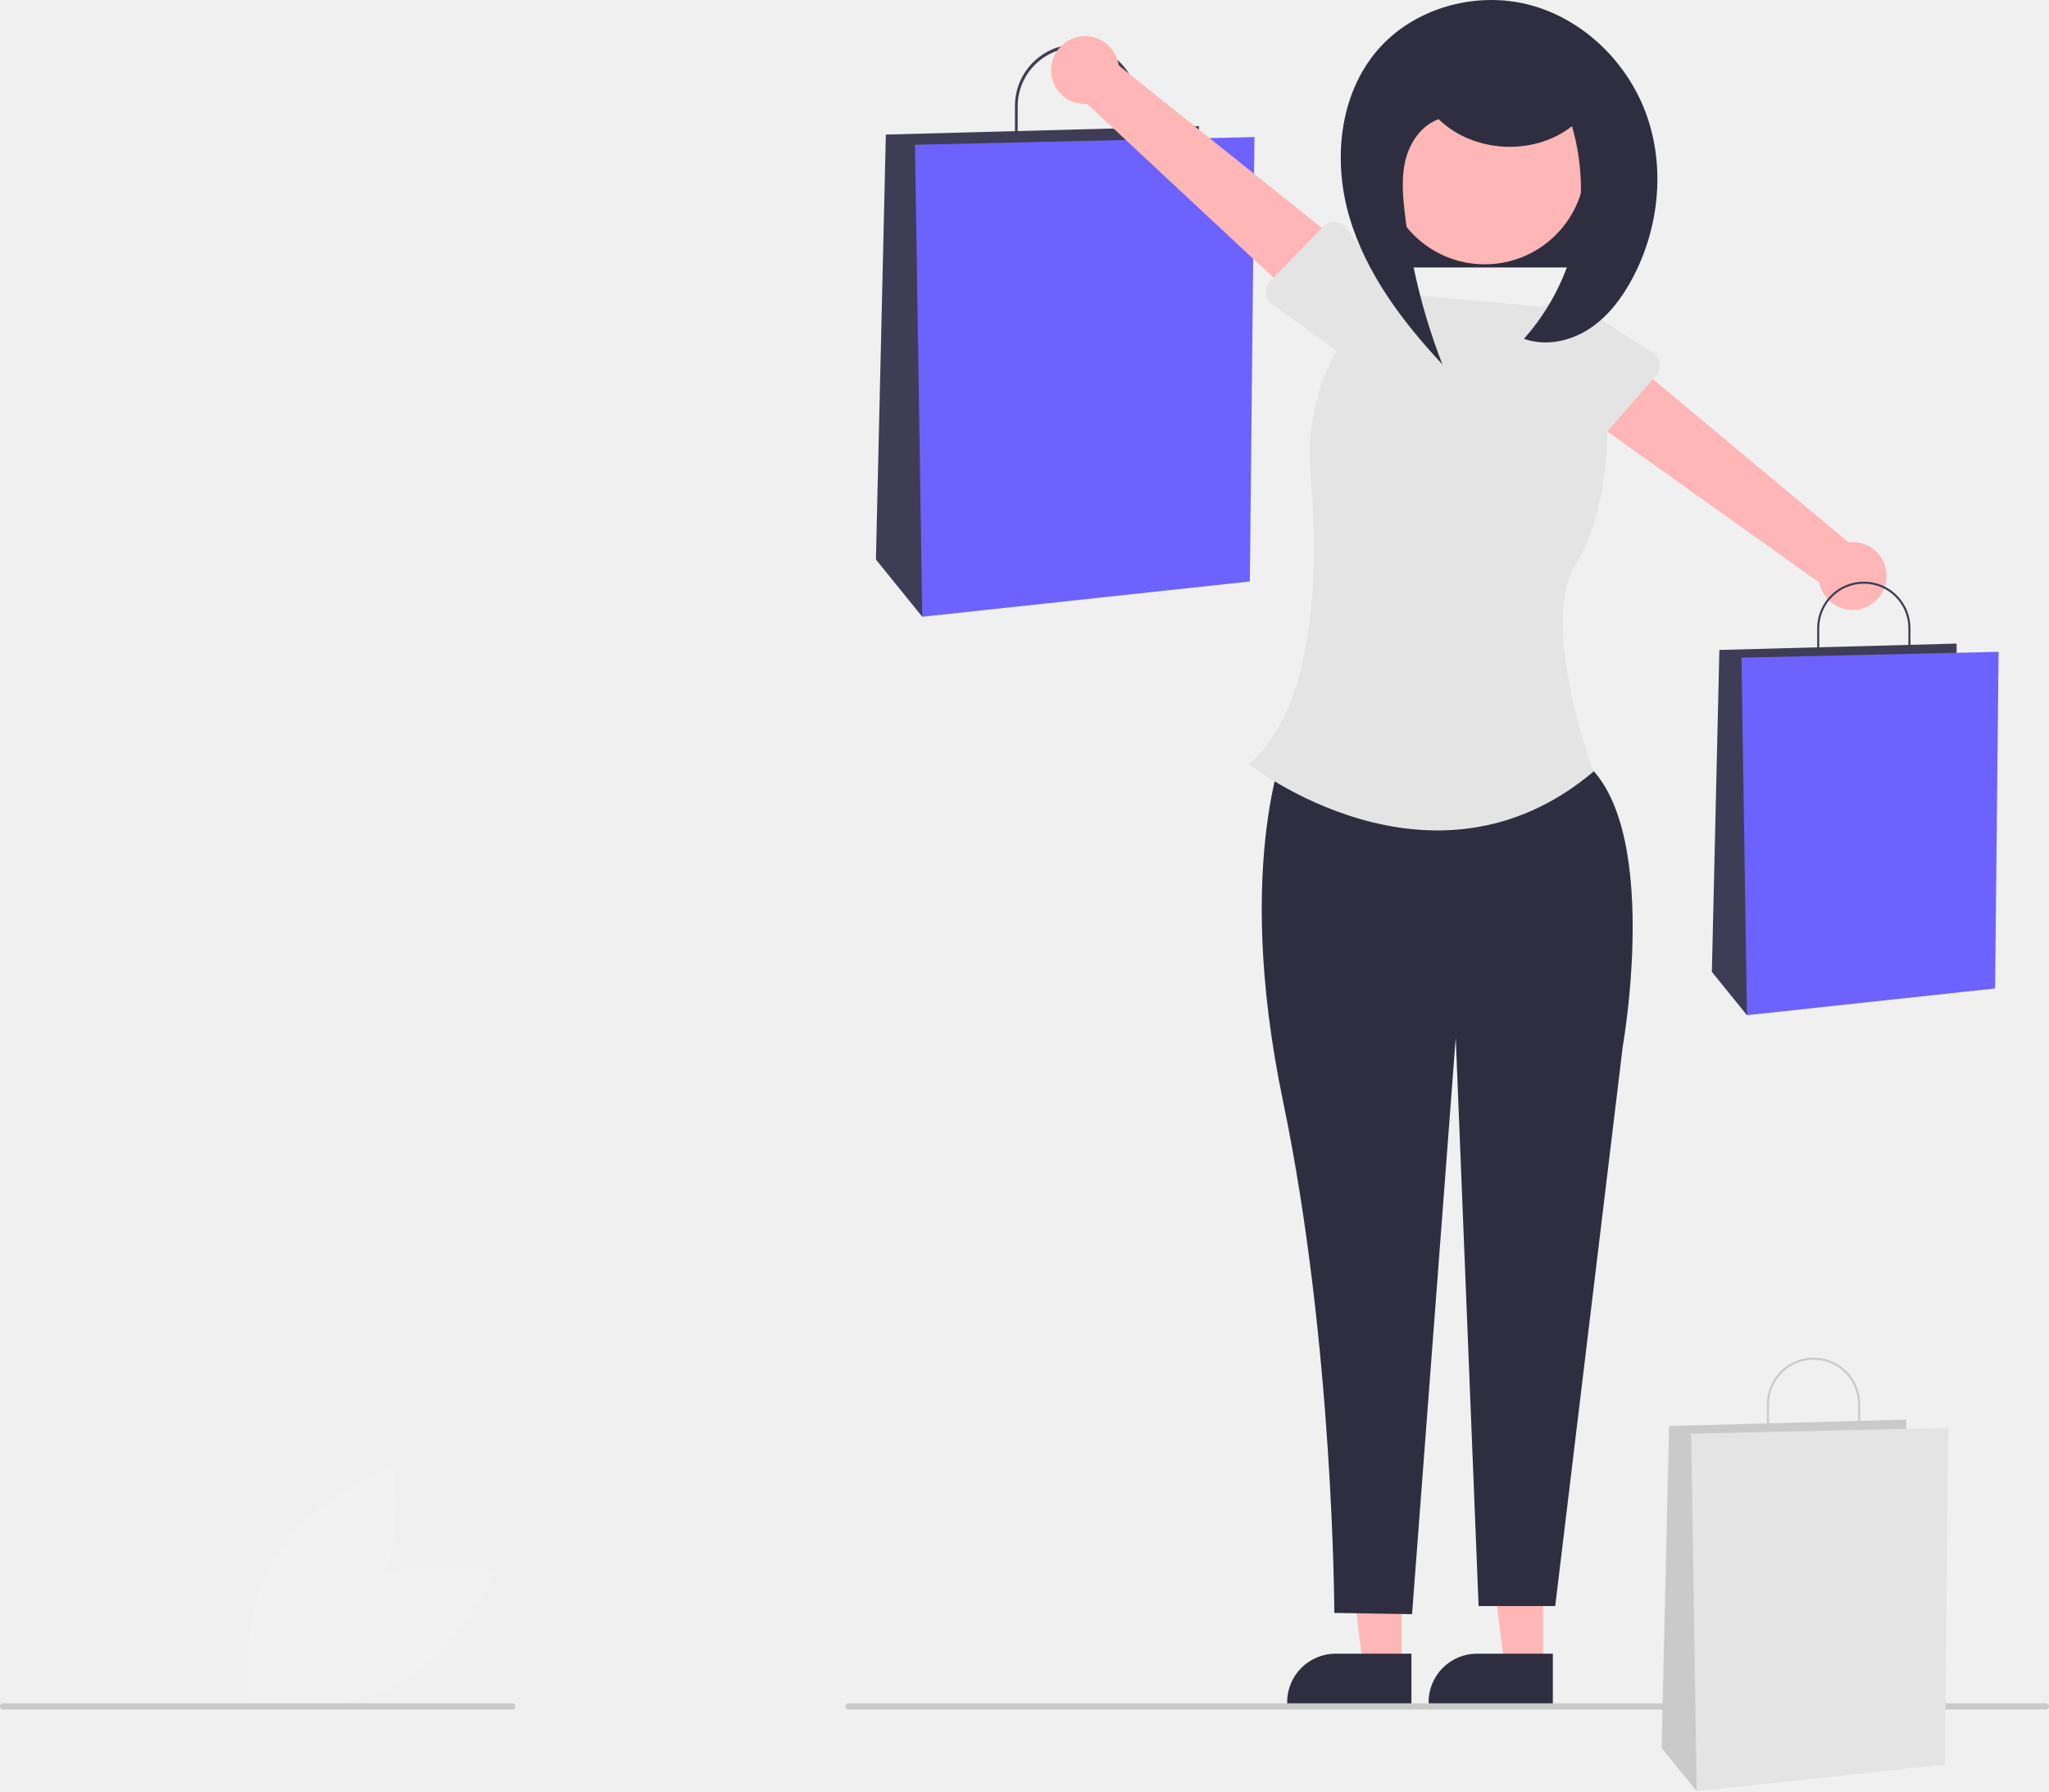
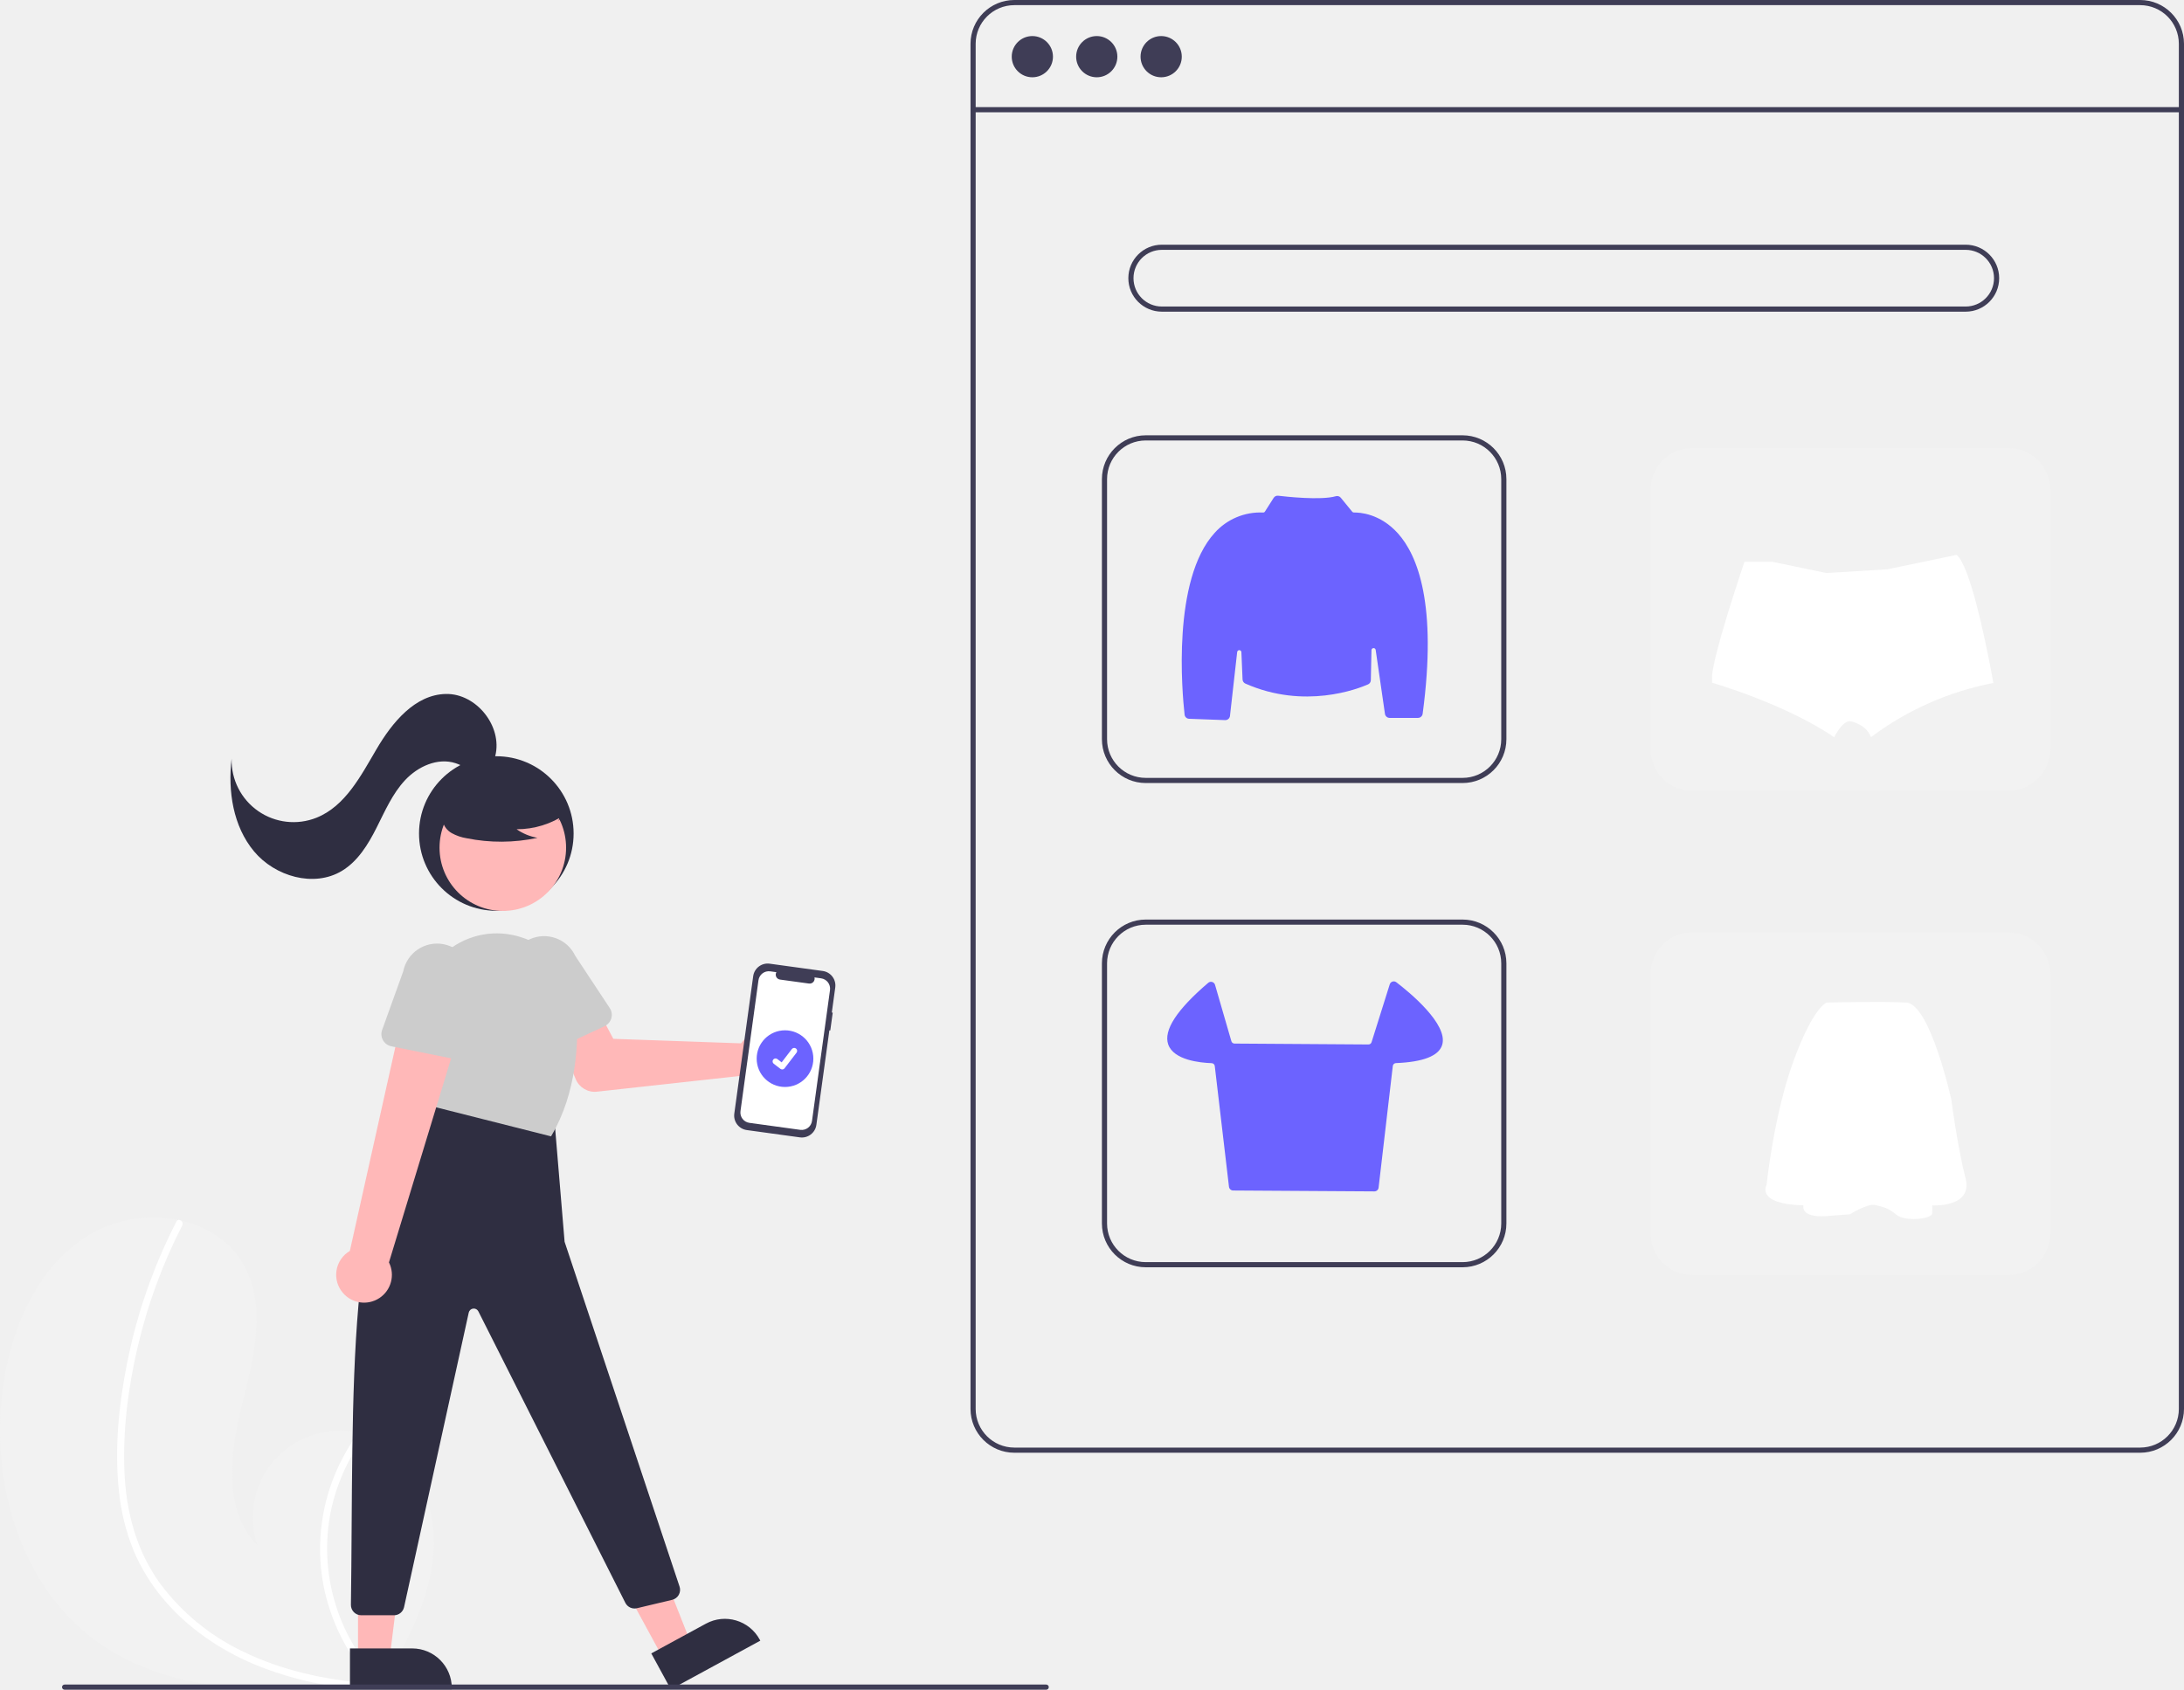
- <svg xmlns="http://www.w3.org/2000/svg" data-name="Layer 1" width="652" height="570.125" viewBox="0 0 652 570.125">
-   <path d="M383.955,670.805c-21.42,11.55-30.615,36.063-30.615,36.063s25.533,5.787,46.953-5.763,30.615-36.063,30.615-36.063S405.375,659.255,383.955,670.805Z" transform="translate(-274 -164.9374)" fill="#f2f2f2" />
-   <path d="M391.002,678.744c-12.545,20.852-37.464,28.883-37.464,28.883s-4.579-25.777,7.967-46.63,37.464-28.883,37.464-28.883S403.548,657.892,391.002,678.744Z" transform="translate(-274 -164.9374)" fill="#f2f2f2" />
-   <rect x="437.445" y="40.125" width="76" height="45" fill="#2f2e41" />
-   <path d="M636.152,212.319h-39.184V198.655a19.592,19.592,0,0,1,39.184,0Zm-38.317-.868h37.449V198.655a18.725,18.725,0,0,0-37.449,0Z" transform="translate(-274 -164.9374)" fill="#3f3d56" />
-   <polygon points="381.527 45.502 381.527 40.162 281.877 42.832 278.723 178.092 293.471 196.31 381.527 45.502" fill="#3f3d56" />
-   <polygon points="399.167 43.622 291.158 46.08 293.471 196.31 397.705 185.075 399.167 43.622" fill="#6c63ff" />
-   <polygon points="490.997 530.355 478.737 530.355 472.905 483.067 490.999 483.067 490.997 530.355" fill="#ffb6b6" />
-   <path d="M768.123,707.176l-39.531-.001v-.5A15.387,15.387,0,0,1,743.979,691.289h.001l24.144.001Z" transform="translate(-274 -164.9374)" fill="#2f2e41" />
-   <polygon points="445.997 530.355 433.737 530.355 427.905 483.067 445.999 483.067 445.997 530.355" fill="#ffb6b6" />
-   <path d="M723.123,707.176l-39.531-.001v-.5A15.387,15.387,0,0,1,698.979,691.289h.001l24.144.001Z" transform="translate(-274 -164.9374)" fill="#2f2e41" />
-   <path d="M683.992,399.196s-17.912,38.575-1.73,116.22,16.316,162.888,16.316,162.888l24.744.403,13.9-183.52L744.5,676.118h24.378l21.485-178.069s14.138-79.513-17.39-93.75Z" transform="translate(-274 -164.9374)" fill="#2f2e41" />
-   <path d="M769.733,263.063,715.555,258.068l0,0c-16.99,12.384-26.525,34.625-24.568,57.574,2.654,31.115,1.756,73.934-19.542,92.536,0,0,58.049,45.816,109.615,2.35,0,0-17.633-47.238-5.527-66.102S792.007,272.563,769.733,263.063Z" transform="translate(-274 -164.9374)" fill="#e4e4e4" />
-   <path d="M608.527,186.179a10.743,10.743,0,0,0,11.44,11.852L691.5,264.789l12.821-19.53-74.346-59.48a10.801,10.801,0,0,0-21.448.399Z" transform="translate(-274 -164.9374)" fill="#ffb6b6" />
-   <path d="M678.142,254.476l16.97-17.432a4.817,4.817,0,0,1,7.281.438l14.712,19.283a13.377,13.377,0,0,1-18.719,19.116l-19.611-14.138a4.817,4.817,0,0,1-.633-7.266Z" transform="translate(-274 -164.9374)" fill="#e4e4e4" />
-   <path d="M874.284,348.749a10.743,10.743,0,0,0-12.081-11.199l-75.132-62.68-11.716,20.212,77.536,55.257a10.801,10.801,0,0,0,21.392-1.59Z" transform="translate(-274 -164.9374)" fill="#ffb6b6" />
-   <path d="M800.982,284.425l-15.975,18.348a4.817,4.817,0,0,1-7.294-.033l-15.761-18.435a13.377,13.377,0,0,1,17.628-20.126l20.366,13.027a4.817,4.817,0,0,1,1.036,7.22Z" transform="translate(-274 -164.9374)" fill="#e4e4e4" />
-   <path d="M881.918,375.253H852.237v-10.35a14.84,14.84,0,0,1,29.681,0Zm-29.024-.657h28.367V364.903a14.183,14.183,0,0,0-28.367,0Z" transform="translate(-274 -164.9374)" fill="#3f3d56" />
-   <polygon points="622.594 208.892 622.594 204.847 547.112 206.87 544.723 309.325 555.894 323.125 622.594 208.892" fill="#3f3d56" />
-   <polygon points="635.956 207.468 554.142 209.33 555.894 323.125 634.849 314.615 635.956 207.468" fill="#6c63ff" />
-   <circle cx="472.445" cy="52.125" r="32" fill="#ffb6b6" />
-   <path d="M731.712,202.801c11.07,10.848,30.334,11.888,42.507,2.294a71.784,71.784,0,0,1-15.288,67.676c6.772,2.447,14.567.837,20.62-3.063s10.535-9.854,13.918-16.21c8.374-15.735,10.47-34.947,4.546-51.758s-20.117-30.75-37.36-35.264-37.014,1.062-48.534,14.663c-12.046,14.222-13.998,35.061-8.719,52.936s16.858,33.226,29.579,46.847A195.465,195.465,0,0,1,720.926,232.021c-.647-5.737-1.025-11.651.595-17.193s5.61-10.703,11.17-12.26" transform="translate(-274 -164.9374)" fill="#2f2e41" />
-   <path d="M925,709.063H544a1,1,0,0,1,0-2H925a1,1,0,0,1,0,2Z" transform="translate(-274 -164.9374)" fill="#cacaca" />
-   <path d="M437,709.063H275a1,1,0,0,1,0-2H437a1,1,0,0,1,0,2Z" transform="translate(-274 -164.9374)" fill="#cacaca" />
-   <path d="M865.918,622.253H836.237v-10.35a14.84,14.84,0,0,1,29.681,0Zm-29.024-.657h28.367V611.903a14.183,14.183,0,0,0-28.367,0Z" transform="translate(-274 -164.9374)" fill="#cacaca" />
-   <polygon points="606.594 455.892 606.594 451.847 531.112 453.87 528.723 556.325 539.894 570.125 606.594 455.892" fill="#cacaca" />
-   <polygon points="619.956 454.468 538.142 456.33 539.894 570.125 618.849 561.615 619.956 454.468" fill="#e4e4e4" />
+ <svg xmlns="http://www.w3.org/2000/svg" data-name="Layer 1" width="847.693" height="656" viewBox="0 0 847.693 656">
+   <path d="M213.747,759.288c26.423,19.035,60.664,19.991,93.762,17.652,4.622-.326,9.211-.709,13.757-1.122.027-.007.064-.005.091-.012.218-.021.437-.042.646-.054.938-.088,1.877-.176,2.807-.264l-.22.419-.689,1.3c.248-.435.495-.861.743-1.296.073-.131.155-.261.227-.391,8.574-14.921,17.078-30.39,19.248-47.428,2.242-17.685-4.059-37.709-19.624-46.401a31.407,31.407,0,0,0-6.445-2.699c-.931-.283-1.874-.512-2.828-.715a33.664,33.664,0,0,0-39.149,43.762c-13.196-13.531-10.734-35.482-6.182-53.827,4.561-18.345,10.082-38.758.806-55.236-5.156-9.172-14.224-14.862-24.401-17.154-.312-.067-.624-.135-.937-.193a49.13,49.13,0,0,0-35.297,6.185c-19.458,12.262-29.452,35.51-32.696,58.284C172.141,696.745,183.706,737.644,213.747,759.288Z" transform="translate(-176.1535 -122)" fill="#f2f2f2" />
+   <path d="M222.278,700.541a83.518,83.518,0,0,0,5.764,23.535,72.52,72.52,0,0,0,11.26,18.392c9.497,11.424,22.054,20.012,35.691,25.735a133.728,133.728,0,0,0,32.517,8.737c4.622-.326,9.211-.709,13.757-1.122.027-.007.064-.005.091-.012.218-.021.437-.042.646-.054.938-.088,1.877-.176,2.807-.264l-.22.419-.689,1.3c.248-.435.495-.861.743-1.296.073-.131.155-.261.227-.391a73.922,73.922,0,0,1-20.717-64.665,74.556,74.556,0,0,1,13.896-31.863c-.931-.283-1.874-.512-2.828-.715a77.299,77.299,0,0,0-7.051,11.679,75.742,75.742,0,0,0-6.535,47.12,77.438,77.438,0,0,0,19.62,38.625c-.883-.062-1.774-.134-2.646-.214-16.522-1.4-33.01-4.952-47.995-12.227a86.44,86.44,0,0,1-32.382-26.57c-9.076-12.517-13.075-27.572-13.762-42.874-.728-16.382,1.397-33.052,5.136-48.983a205.598,205.598,0,0,1,17.276-47.06,1.478,1.478,0,0,0-.587-1.951,1.257,1.257,0,0,0-.937-.193,1.095,1.095,0,0,0-.723.619c-.945,1.843-1.872,3.688-2.763,5.554a207.931,207.931,0,0,0-16.277,48.823C222.313,666.913,220.56,683.953,222.278,700.541Z" transform="translate(-176.1535 -122)" fill="#fff" />
+   <path d="M1006.846,686h-437a17.019,17.019,0,0,1-17-17V139a17.019,17.019,0,0,1,17-17h437a17.019,17.019,0,0,1,17,17V669A17.019,17.019,0,0,1,1006.846,686Zm-437-562a15.017,15.017,0,0,0-15,15V669a15.017,15.017,0,0,0,15,15h437a15.017,15.017,0,0,0,15-15V139a15.017,15.017,0,0,0-15-15Z" transform="translate(-176.1535 -122)" fill="#3f3d56" />
+   <rect x="377.693" y="41.59" width="469" height="2" fill="#3f3d56" />
+   <circle cx="400.693" cy="22" r="8" fill="#3f3d56" />
+   <circle cx="425.693" cy="22" r="8" fill="#3f3d56" />
+   <circle cx="450.693" cy="22" r="8" fill="#3f3d56" />
+   <path d="M939.106,243h-312a13,13,0,0,1,0-26h312a13,13,0,0,1,0,26Zm-312-24a11,11,0,0,0,0,22h312a11,11,0,0,0,0-22Z" transform="translate(-176.1535 -122)" fill="#3f3d56" />
+   <path d="M743.846,426h-123a17.019,17.019,0,0,1-17-17V308a17.019,17.019,0,0,1,17-17h123a17.019,17.019,0,0,1,17,17V409A17.019,17.019,0,0,1,743.846,426Zm-123-133a15.017,15.017,0,0,0-15,15V409a15.017,15.017,0,0,0,15,15h123a15.017,15.017,0,0,0,15-15V308a15.017,15.017,0,0,0-15-15Z" transform="translate(-176.1535 -122)" fill="#3f3d56" />
+   <rect x="640.693" y="174" width="155" height="133" rx="16" fill="#f2f2f2" />
+   <path d="M743.846,614h-123a17.019,17.019,0,0,1-17-17V496a17.019,17.019,0,0,1,17-17h123a17.019,17.019,0,0,1,17,17V597A17.019,17.019,0,0,1,743.846,614Zm-123-133a15.017,15.017,0,0,0-15,15V597a15.017,15.017,0,0,0,15,15h123a15.017,15.017,0,0,0,15-15V496a15.017,15.017,0,0,0-15-15Z" transform="translate(-176.1535 -122)" fill="#3f3d56" />
+   <rect x="640.693" y="362" width="155" height="133" rx="16" fill="#f2f2f2" />
+   <path d="M651.738,401.573q-.033,0-.067-.001l-13.99-.518a1.808,1.808,0,0,1-1.743-1.613c-.963-8.591-4.926-52.371,11.675-70.567a23.747,23.747,0,0,1,18.788-7.892.786.786,0,0,0,.721-.376l3.387-5.322a1.836,1.836,0,0,1,1.753-.831c2.715.328,16.556,1.877,22.376.192a1.821,1.821,0,0,1,1.923.592l4.448,5.436a.779.779,0,0,0,.649.301c2.262-.045,10.194.393,17.135,8.157,7.517,8.407,15.274,27.376,9.543,69.996a1.833,1.833,0,0,1-1.809,1.584H715.51a1.832,1.832,0,0,1-1.803-1.561l-3.599-24.836a.822.822,0,0,0-1.635.101l-.248,11.661a1.826,1.826,0,0,1-1.083,1.627c-3.928,1.727-24.683,9.827-47.622-.318a1.838,1.838,0,0,1-1.083-1.594l-.451-10.595a.822.822,0,0,0-1.638-.057l-2.796,24.817A1.831,1.831,0,0,1,651.738,401.573Z" transform="translate(-176.1535 -122)" fill="#6c63ff" />
+   <path d="M709.612,584.539h-.01l-54.821-.347a1.637,1.637,0,0,1-1.613-1.444l-5.515-46.873a1.262,1.262,0,0,0-1.218-1.122c-4.352-.142-14.707-1.134-16.852-7.263-1.911-5.459,3.316-13.51,15.535-23.931a1.637,1.637,0,0,1,2.636.786l6.343,21.885a1.28,1.28,0,0,0,1.213.918l51.979.349a1.265,1.265,0,0,0,1.222-.891l7.058-22.458a1.634,1.634,0,0,1,2.551-.81c4.816,3.678,20.332,16.307,17.778,24.384-1.337,4.23-7.37,6.588-17.93,7.008a1.266,1.266,0,0,0-1.214,1.122l-5.517,47.242A1.633,1.633,0,0,1,709.612,584.539Z" transform="translate(-176.1535 -122)" fill="#6c63ff" />
+   <path d="M949.846,387.153a115.565,115.565,0,0,0-47.505,21.039,8.811,8.811,0,0,0-3.788-4.499,13.302,13.302,0,0,0-3.844-1.615c-1.236-.315-2.423.436-3.513,1.518a19.892,19.892,0,0,0-3.126,4.628c-18.826-12.922-47.384-21.168-47.384-21.168V384.472a14.27,14.27,0,0,1,.186-1.817c.097-.695.218-1.308.372-2.059,2.423-12.325,12.001-40.487,12.001-40.487h10.83l20.999,4.361,23.623-1.446,23.793-4.951,3.085-.646c5.145,4.038,10.984,32.305,13.278,44.339.291,1.526.517,2.786.686,3.715C949.741,386.531,949.846,387.153,949.846,387.153Z" transform="translate(-176.1535 -122)" fill="#fff" />
+   <path d="M885.223,511.219h0s-5.031,1.258-12.832,22.389-10.566,48.434-10.566,48.434-4.387,7.429,14.339,7.926c0,0-1.506,4.906,9.059,4.153s9.045-.746,9.045-.746,6.793-4.277,9.812-3.524,4.906,1.009,8.175,3.773,13.717,1.638,13.841-.497a19.739,19.739,0,0,0,0-3.151s15.976,1.009,12.957-10.566-5.535-30.571-5.535-30.571-8.175-37.108-17.49-37.612S885.223,511.219,885.223,511.219Z" transform="translate(-176.1535 -122)" fill="#fff" />
+   <circle cx="192.64" cy="323.596" r="30" fill="#2f2e41" />
+   <circle cx="195.16" cy="329.092" r="24.561" fill="#ffb8b8" />
+   <path d="M464.852,525.797a10.526,10.526,0,0,0-1.072,1.264L414.218,525.31,408.549,514.679l-17.162,6.458,8.206,19.796a8,8,0,0,0,8.263,4.889l56.084-6.158a10.497,10.497,0,1,0,.911-13.866Z" transform="translate(-176.1535 -122)" fill="#ffb8b8" />
+   <path d="M384.785,530.696a4.812,4.812,0,0,1-2.643-3.017l-6.903-23.169a13.377,13.377,0,0,1,24.208-11.392l13.372,20.235a4.817,4.817,0,0,1-1.981,7.02L388.796,530.666A4.811,4.811,0,0,1,384.785,530.696Z" transform="translate(-176.1535 -122)" fill="#ccc" />
+   <polygon points="257.446 643.927 268.214 638.065 250.729 593.743 234.837 602.394 257.446 643.927" fill="#ffb8b8" />
+   <path d="M428.94,763.906l21.205-11.544.001-0a15.386,15.386,0,0,1,20.87,6.158l.239.439-34.72,18.9Z" transform="translate(-176.1535 -122)" fill="#2f2e41" />
+   <polygon points="138.959 643.975 151.218 643.975 157.051 596.687 138.956 596.688 138.959 643.975" fill="#ffb8b8" />
+   <path d="M311.985,761.973l24.144-.001h.001A15.386,15.386,0,0,1,351.516,777.358v.5l-39.531.001Z" transform="translate(-176.1535 -122)" fill="#2f2e41" />
+   <path d="M391.294,556.096l4,48,44.619,133.856a4,4,0,0,1-2.868,5.156l-13.675,3.256a4,4,0,0,1-4.498-2.091l-57.044-113.153a2,2,0,0,0-3.739.472L332.984,745.954a4,4,0,0,1-3.907,3.142H316.355a3.993,3.993,0,0,1-3.997-4.054c1.166-79.297-2.68-169.653,27.936-183.946l5-13Z" transform="translate(-176.1535 -122)" fill="#2f2e41" />
+   <path d="M343.854,551.5l-5.156-31.178a30.877,30.877,0,0,1,9.769-28.006,30.361,30.361,0,0,1,28.331-6.925c.292.078.585.159.878.241a30.783,30.783,0,0,1,22.228,27.346c.984,13.54.104,33.184-9.678,49.87l-.19.324Z" transform="translate(-176.1535 -122)" fill="#ccc" />
+   <path d="M395.747,438.038a33.405,33.405,0,0,1-19.091,5.9,20.471,20.471,0,0,0,8.114,3.338,67.359,67.359,0,0,1-27.514.155,17.807,17.807,0,0,1-5.76-1.978,7.289,7.289,0,0,1-3.555-4.755c-.604-3.449,2.083-6.582,4.876-8.693a35.967,35.967,0,0,1,30.224-6.04c3.376.873,6.759,2.347,8.951,5.059s2.843,6.891.753,9.684Z" transform="translate(-176.1535 -122)" fill="#2f2e41" />
+   <path d="M368.399,415.448c2.847-11.496-7.357-24.268-19.198-24.029-12.013.243-20.854,11.099-26.931,21.464S310.154,435,298.997,439.463a24.029,24.029,0,0,1-32.946-22.894c-1.498,12.593.577,26.219,8.699,35.959s23.233,14.13,34.095,7.584c6.204-3.739,10.169-10.237,13.438-16.701s6.178-13.279,11.131-18.564,12.612-8.792,19.506-6.569c2.736.883,5.191,2.603,8.018,3.126s6.386-.82,6.772-3.669Z" transform="translate(-176.1535 -122)" fill="#2f2e41" />
+   <path d="M309.202,623.891a10.743,10.743,0,0,1,2.743-16.243l21.305-95.497,21.613,8.871-27.738,91.081a10.801,10.801,0,0,1-17.922,11.788Z" transform="translate(-176.1535 -122)" fill="#ffb8b8" />
+   <path d="M324.809,525.85a4.812,4.812,0,0,1-.337-3.997l8.193-22.745a13.377,13.377,0,0,1,26.245,5.197l-1.245,24.222a4.817,4.817,0,0,1-5.76,4.475L328.055,528.207A4.811,4.811,0,0,1,324.809,525.85Z" transform="translate(-176.1535 -122)" fill="#ccc" />
+   <path id="b06866c4-d0b9-420f-a9d2-389dd10be0a8-135" data-name="Path 22" d="M499.368,515.14l-.355-.049,1.337-9.723a5.68,5.68,0,0,0-4.854-6.401l-20.6-2.832a5.68,5.68,0,0,0-6.401,4.854l-7.332,53.34a5.68,5.68,0,0,0,4.854,6.401l20.6,2.832a5.68,5.68,0,0,0,6.401-4.854l5.045-36.697.355.049Z" transform="translate(-176.1535 -122)" fill="#3f3d56" />
+   <path id="fb337c3c-e64d-4daa-8f83-1de4a3033e68-136" data-name="Path 23" d="M494.849,501.82l-2.565-.353a1.922,1.922,0,0,1-2.124,2.381l-11.256-1.547a1.922,1.922,0,0,1-1.403-2.866l-2.395-.329a4.046,4.046,0,0,0-4.56,3.458L463.562,553.368a4.046,4.046,0,0,0,3.458,4.56l19.743,2.714a4.046,4.046,0,0,0,4.56-3.458h0l6.984-50.804a4.046,4.046,0,0,0-3.458-4.559Z" transform="translate(-176.1535 -122)" fill="#fff" />
+   <circle cx="304.693" cy="411" r="11" fill="#6c63ff" />
+   <path d="M479.756,537.196a1.141,1.141,0,0,1-.686-.228l-.012-.009-2.585-1.979a1.148,1.148,0,1,1,1.397-1.823l1.674,1.284,3.957-5.16a1.148,1.148,0,0,1,1.61-.213l-.025.033.025-.033a1.15,1.15,0,0,1,.213,1.61l-4.654,6.07A1.149,1.149,0,0,1,479.756,537.196Z" transform="translate(-176.1535 -122)" fill="#fff" />
+   <path d="M582.228,778h-381a1,1,0,0,1,0-2h381a1,1,0,1,1,0,2Z" transform="translate(-176.1535 -122)" fill="#3f3d56" />
</svg>
